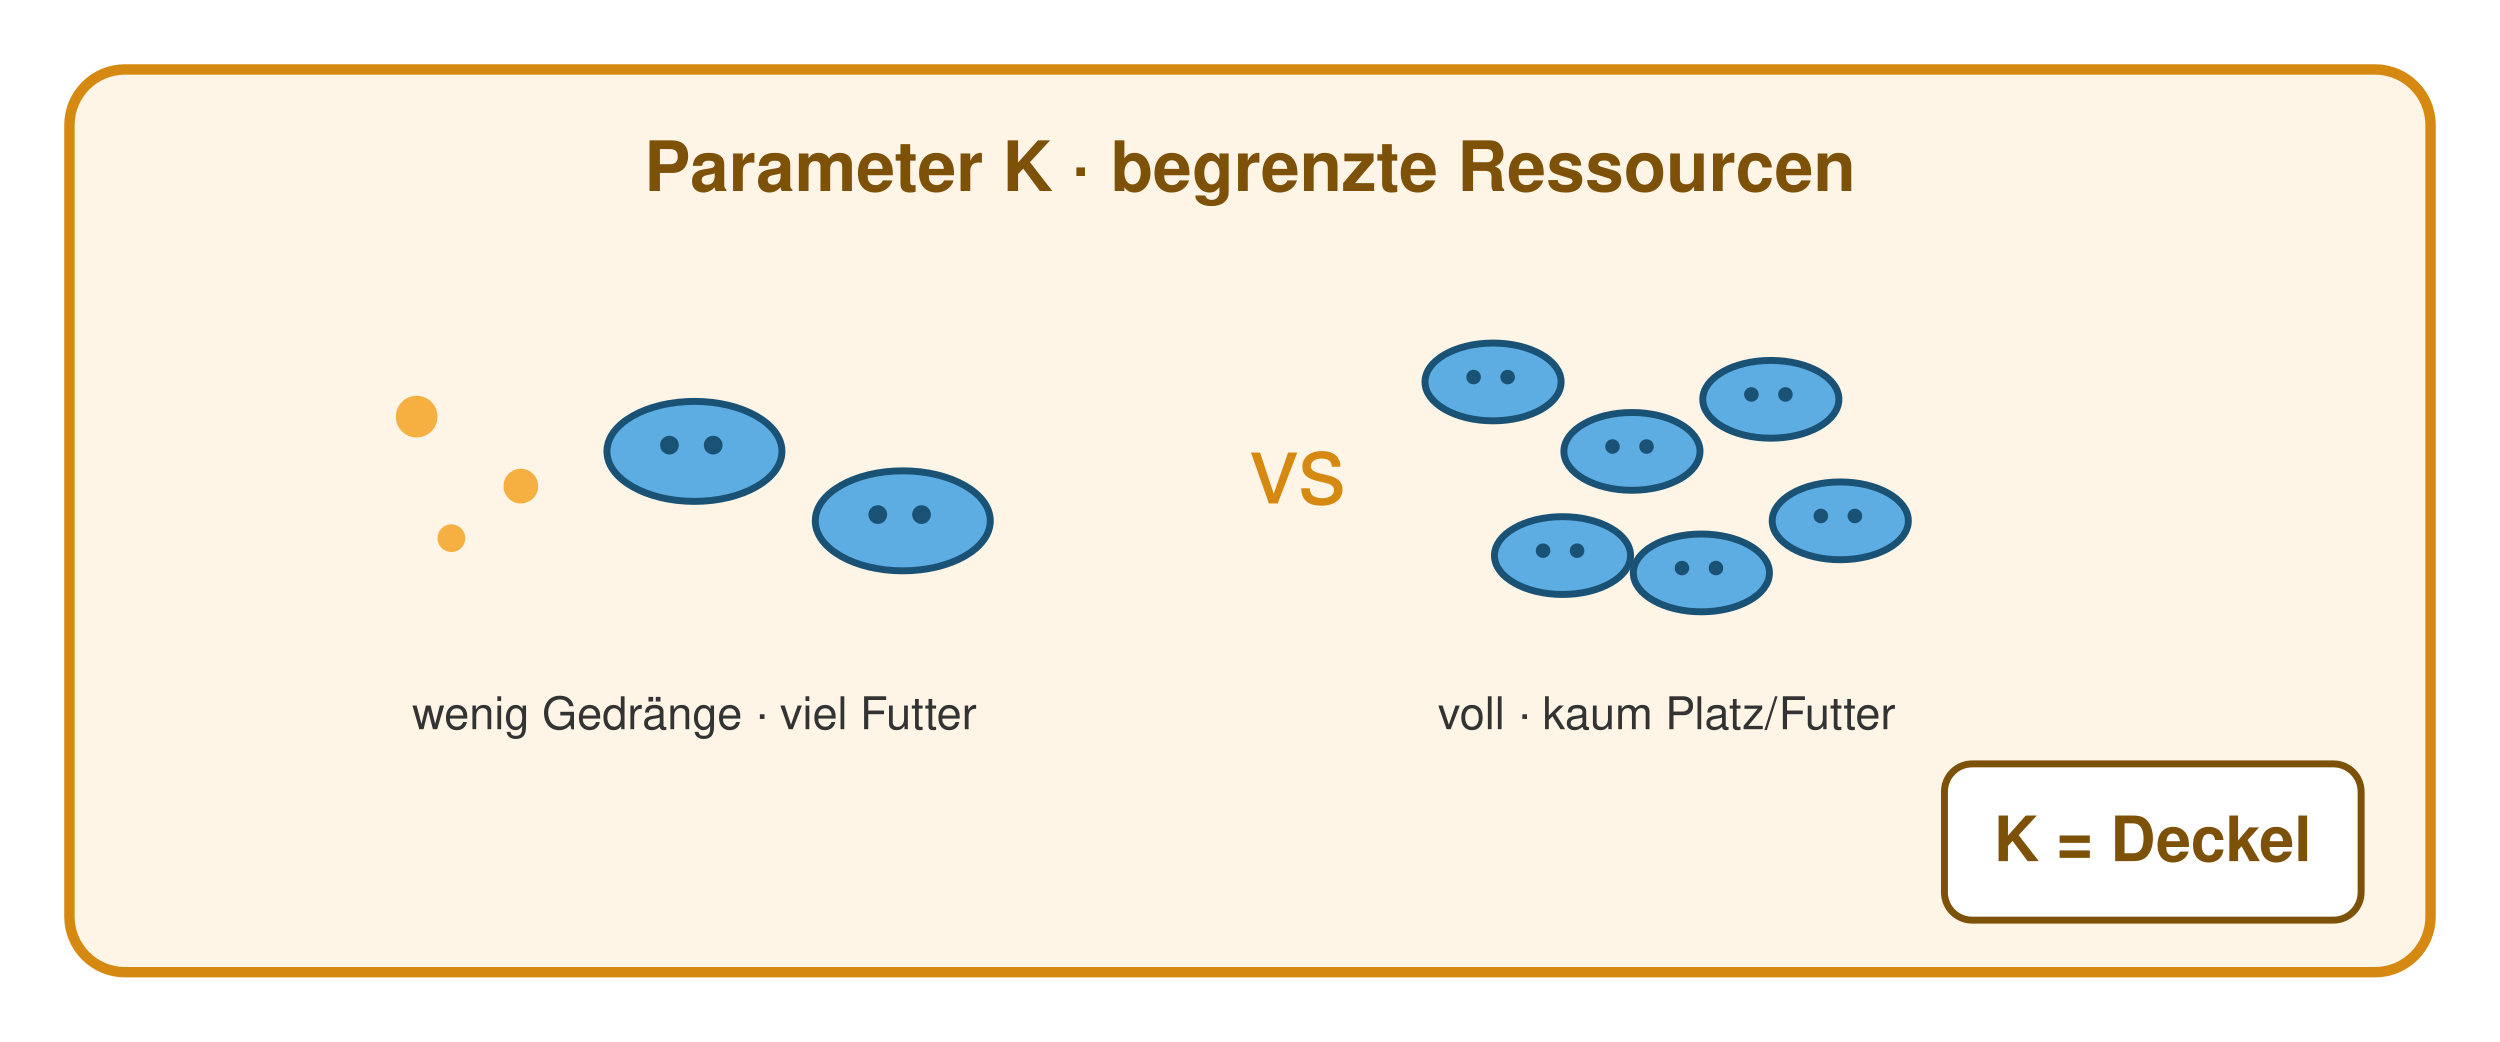
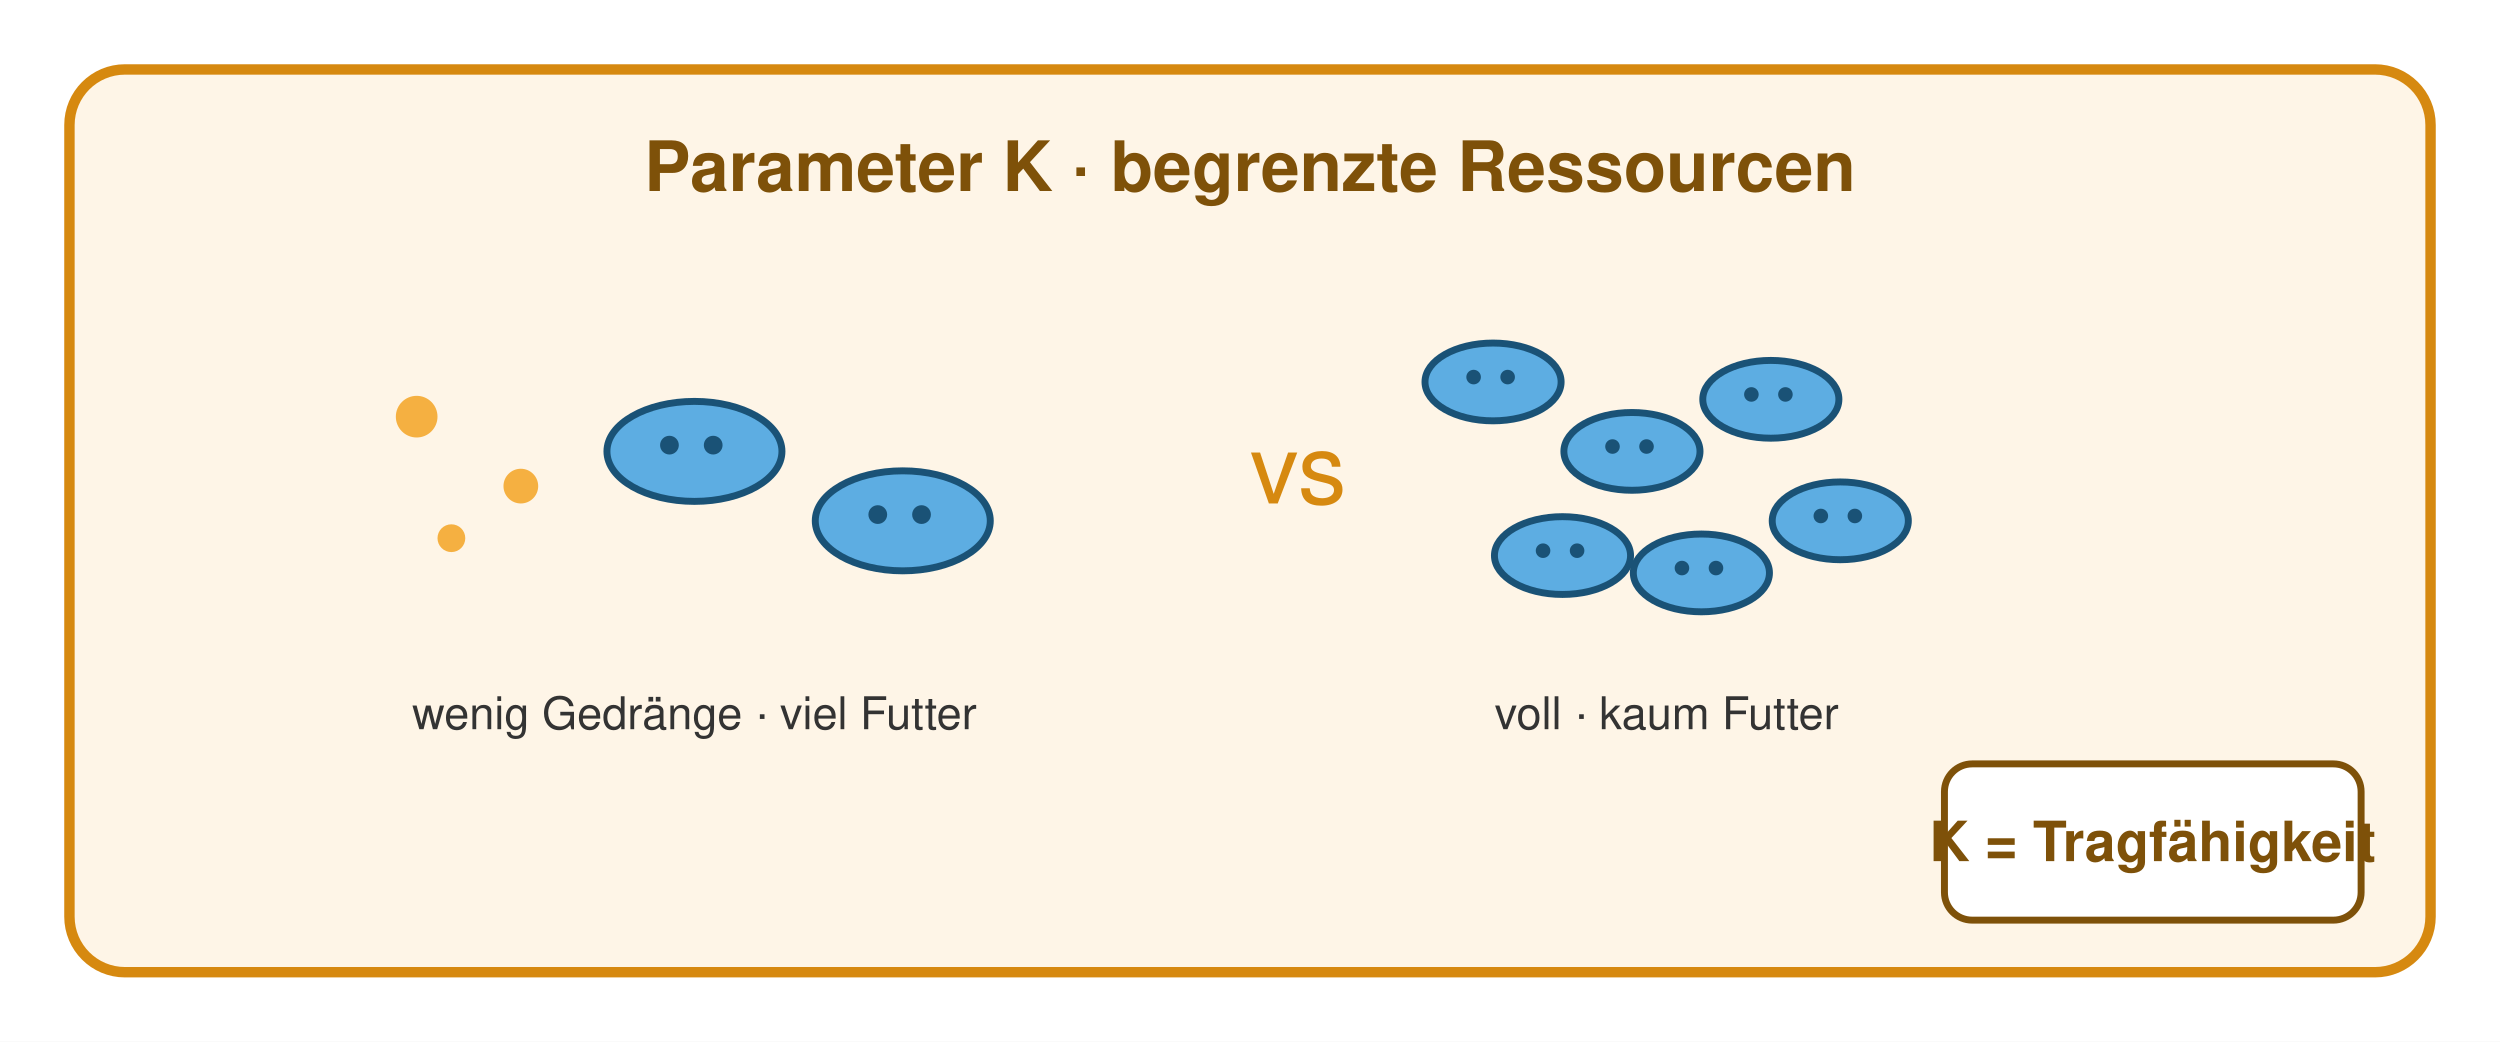
<svg xmlns="http://www.w3.org/2000/svg" width="720" height="300" viewBox="0 0 720 300">
  <rect width="720" height="300" fill="white" />
  <rect x="20" y="20" width="680" height="260" rx="16" fill="#fef5e7" stroke="#d68910" stroke-width="3" />
  <text x="360" y="55" text-anchor="middle" font-family="Helvetica, Arial, sans-serif" font-size="20" font-weight="bold" fill="#7e5109">Parameter K · begrenzte Ressourcen</text>
  <circle cx="120" cy="120" r="6" fill="#f5b041" />
  <circle cx="150" cy="140" r="5" fill="#f5b041" />
  <circle cx="130" cy="155" r="4" fill="#f5b041" />
  <ellipse cx="200" cy="130" rx="25.2" ry="14.4" fill="#5dade2" stroke="#1a5276" stroke-width="2" />
  <circle cx="192.8" cy="128.2" r="2.7" fill="#1a5276" />
  <circle cx="205.4" cy="128.2" r="2.7" fill="#1a5276" />
  <ellipse cx="260" cy="150" rx="25.2" ry="14.4" fill="#5dade2" stroke="#1a5276" stroke-width="2" />
  <circle cx="252.8" cy="148.2" r="2.7" fill="#1a5276" />
  <circle cx="265.4" cy="148.2" r="2.7" fill="#1a5276" />
  <text x="200" y="210" text-anchor="middle" font-family="Helvetica, Arial, sans-serif" font-size="13" fill="#333">wenig Gedränge · viel Futter</text>
  <text x="360" y="145" font-family="Helvetica, Arial, sans-serif" font-size="28" fill="#d68910">vs</text>
  <ellipse cx="430" cy="110" rx="19.6" ry="11.2" fill="#5dade2" stroke="#1a5276" stroke-width="2" />
  <circle cx="424.4" cy="108.6" r="2.1" fill="#1a5276" />
  <circle cx="434.2" cy="108.6" r="2.1" fill="#1a5276" />
  <ellipse cx="470" cy="130" rx="19.6" ry="11.2" fill="#5dade2" stroke="#1a5276" stroke-width="2" />
  <circle cx="464.4" cy="128.6" r="2.1" fill="#1a5276" />
  <circle cx="474.2" cy="128.6" r="2.1" fill="#1a5276" />
  <ellipse cx="510" cy="115" rx="19.6" ry="11.2" fill="#5dade2" stroke="#1a5276" stroke-width="2" />
  <circle cx="504.4" cy="113.6" r="2.1" fill="#1a5276" />
  <circle cx="514.2" cy="113.6" r="2.1" fill="#1a5276" />
  <ellipse cx="450" cy="160" rx="19.6" ry="11.2" fill="#5dade2" stroke="#1a5276" stroke-width="2" />
  <circle cx="444.4" cy="158.6" r="2.1" fill="#1a5276" />
  <circle cx="454.2" cy="158.6" r="2.1" fill="#1a5276" />
  <ellipse cx="490" cy="165" rx="19.6" ry="11.2" fill="#5dade2" stroke="#1a5276" stroke-width="2" />
  <circle cx="484.4" cy="163.6" r="2.1" fill="#1a5276" />
  <circle cx="494.2" cy="163.6" r="2.1" fill="#1a5276" />
  <ellipse cx="530" cy="150" rx="19.6" ry="11.2" fill="#5dade2" stroke="#1a5276" stroke-width="2" />
  <circle cx="524.4" cy="148.6" r="2.1" fill="#1a5276" />
  <circle cx="534.2" cy="148.6" r="2.1" fill="#1a5276" />
-   <text x="480" y="210" text-anchor="middle" font-family="Helvetica, Arial, sans-serif" font-size="13" fill="#333">voll · kaum Platz/Futter</text>
+   <text x="480" y="210" text-anchor="middle" font-family="Helvetica, Arial, sans-serif" font-size="13" fill="#333">voll · kaum Futter</text>
  <rect x="560" y="220" width="120" height="45" rx="8" fill="white" stroke="#7e5109" stroke-width="2" />
-   <text x="620" y="248" text-anchor="middle" font-family="Helvetica, Arial, sans-serif" font-size="18" font-weight="bold" fill="#7e5109">K = Deckel</text>
+   <text x="620" y="248" text-anchor="middle" font-family="Helvetica, Arial, sans-serif" font-size="16" font-weight="bold" fill="#7e5109">K = Tragfähigkeit</text>
</svg>
